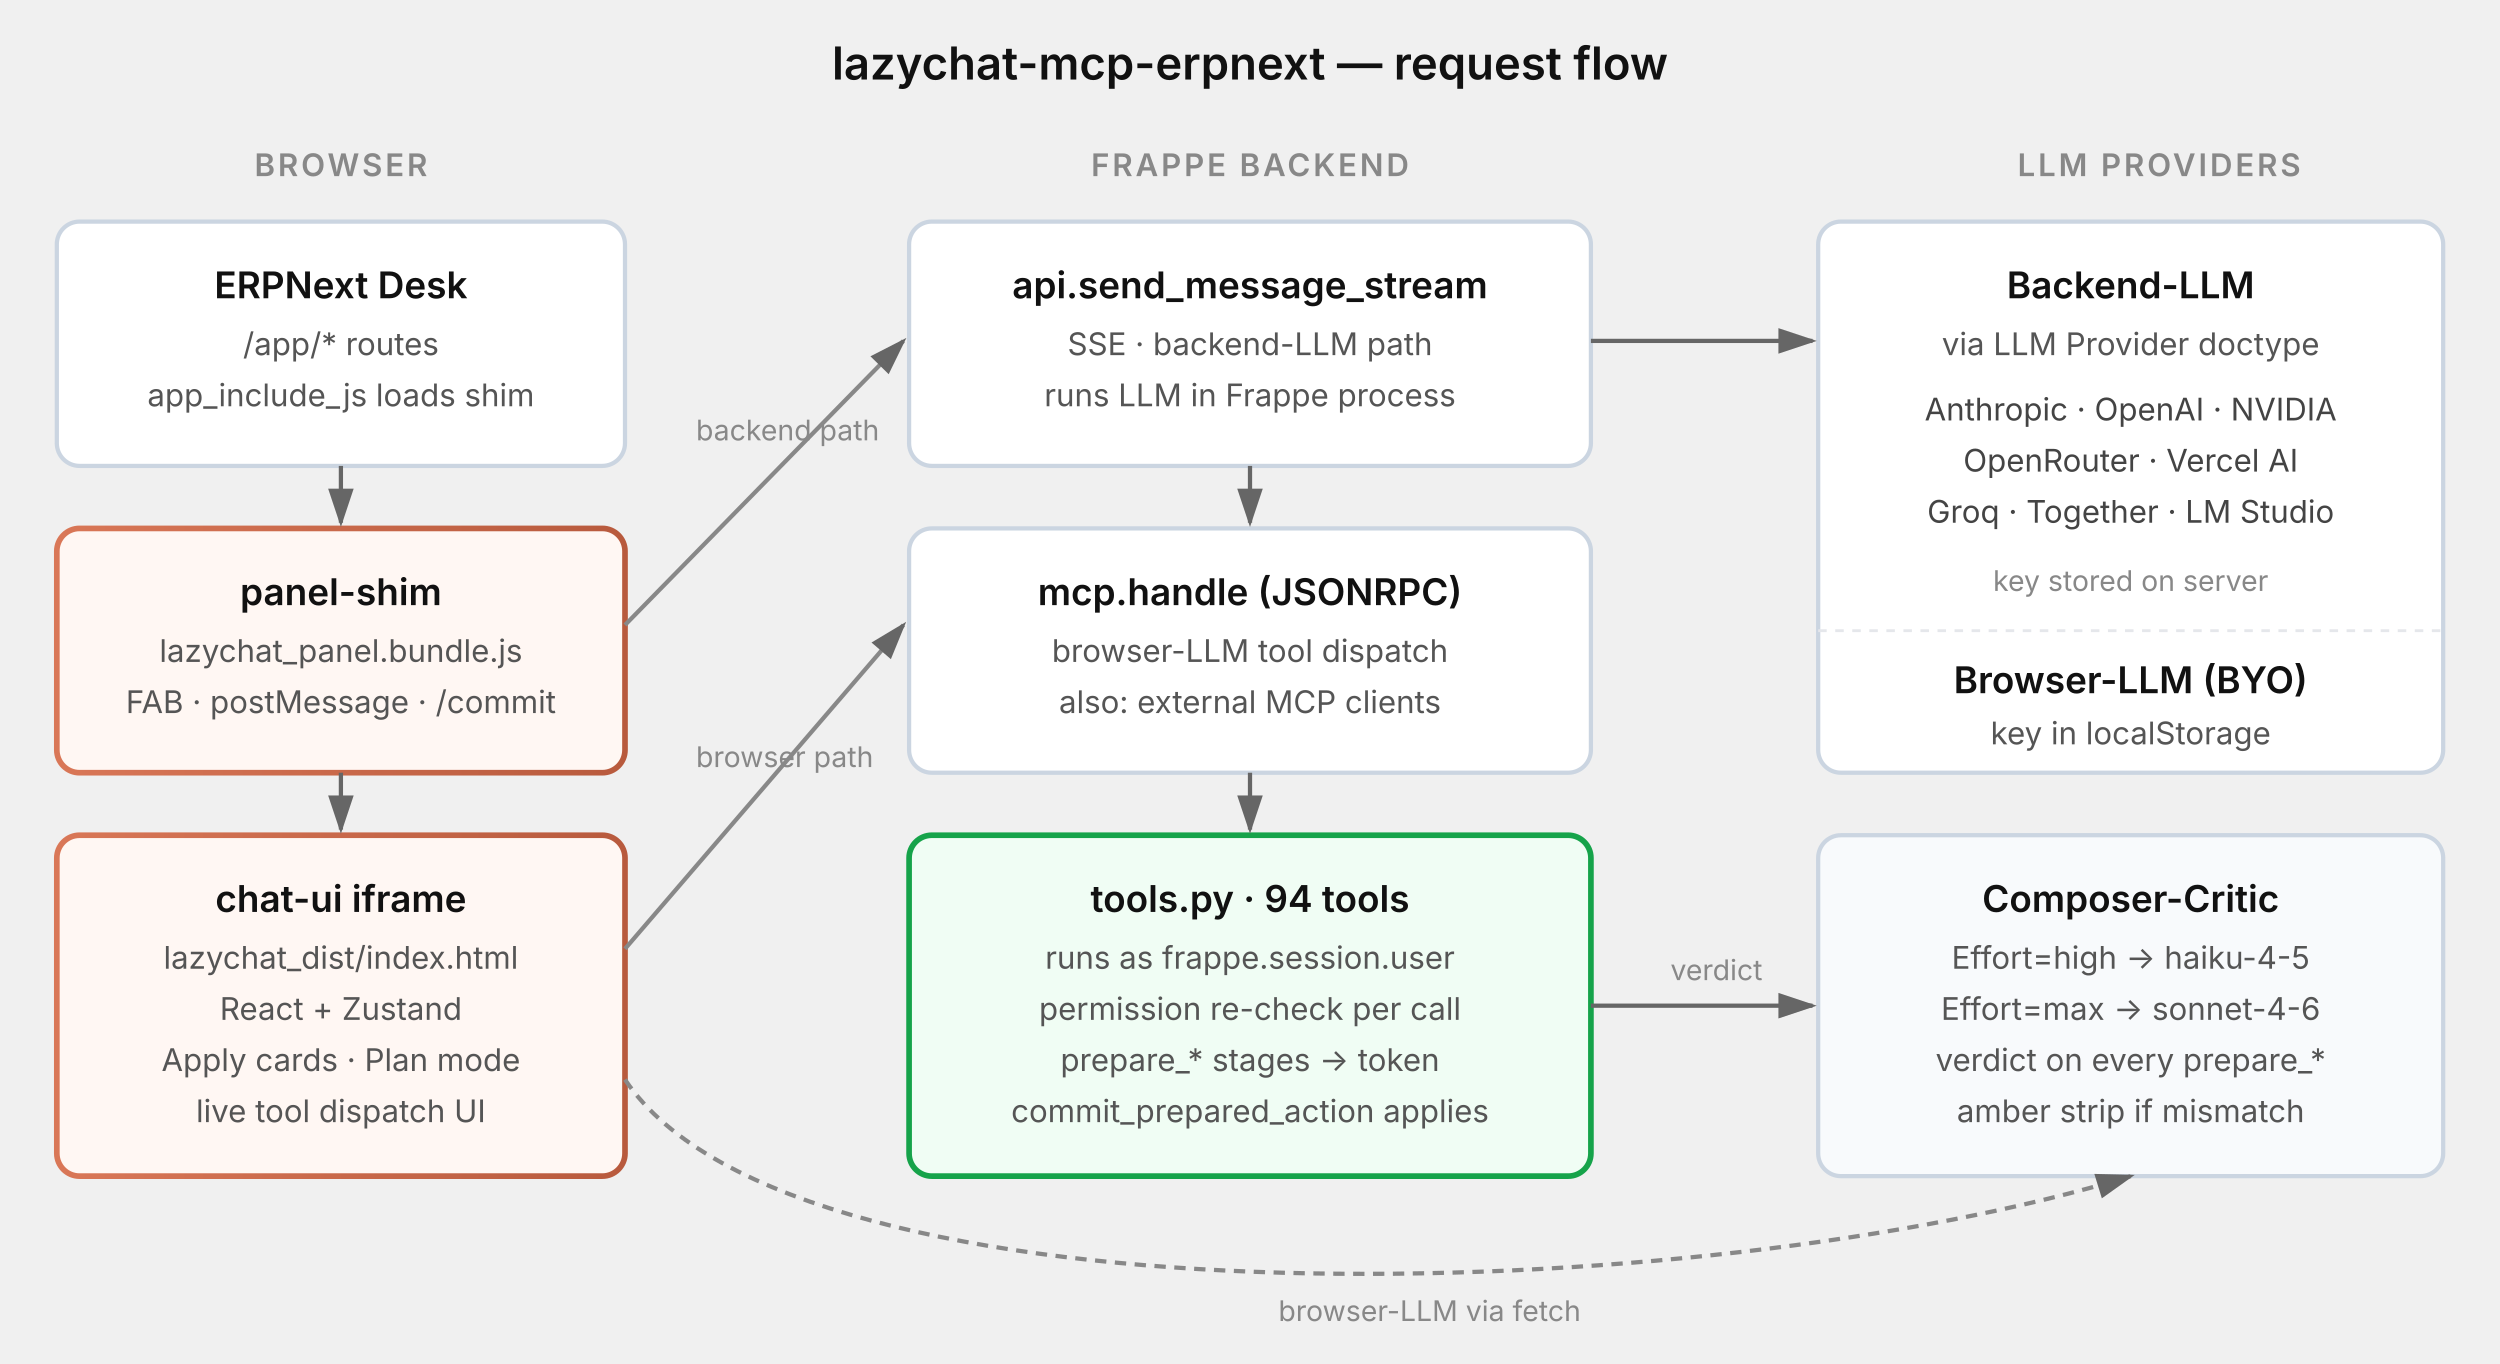
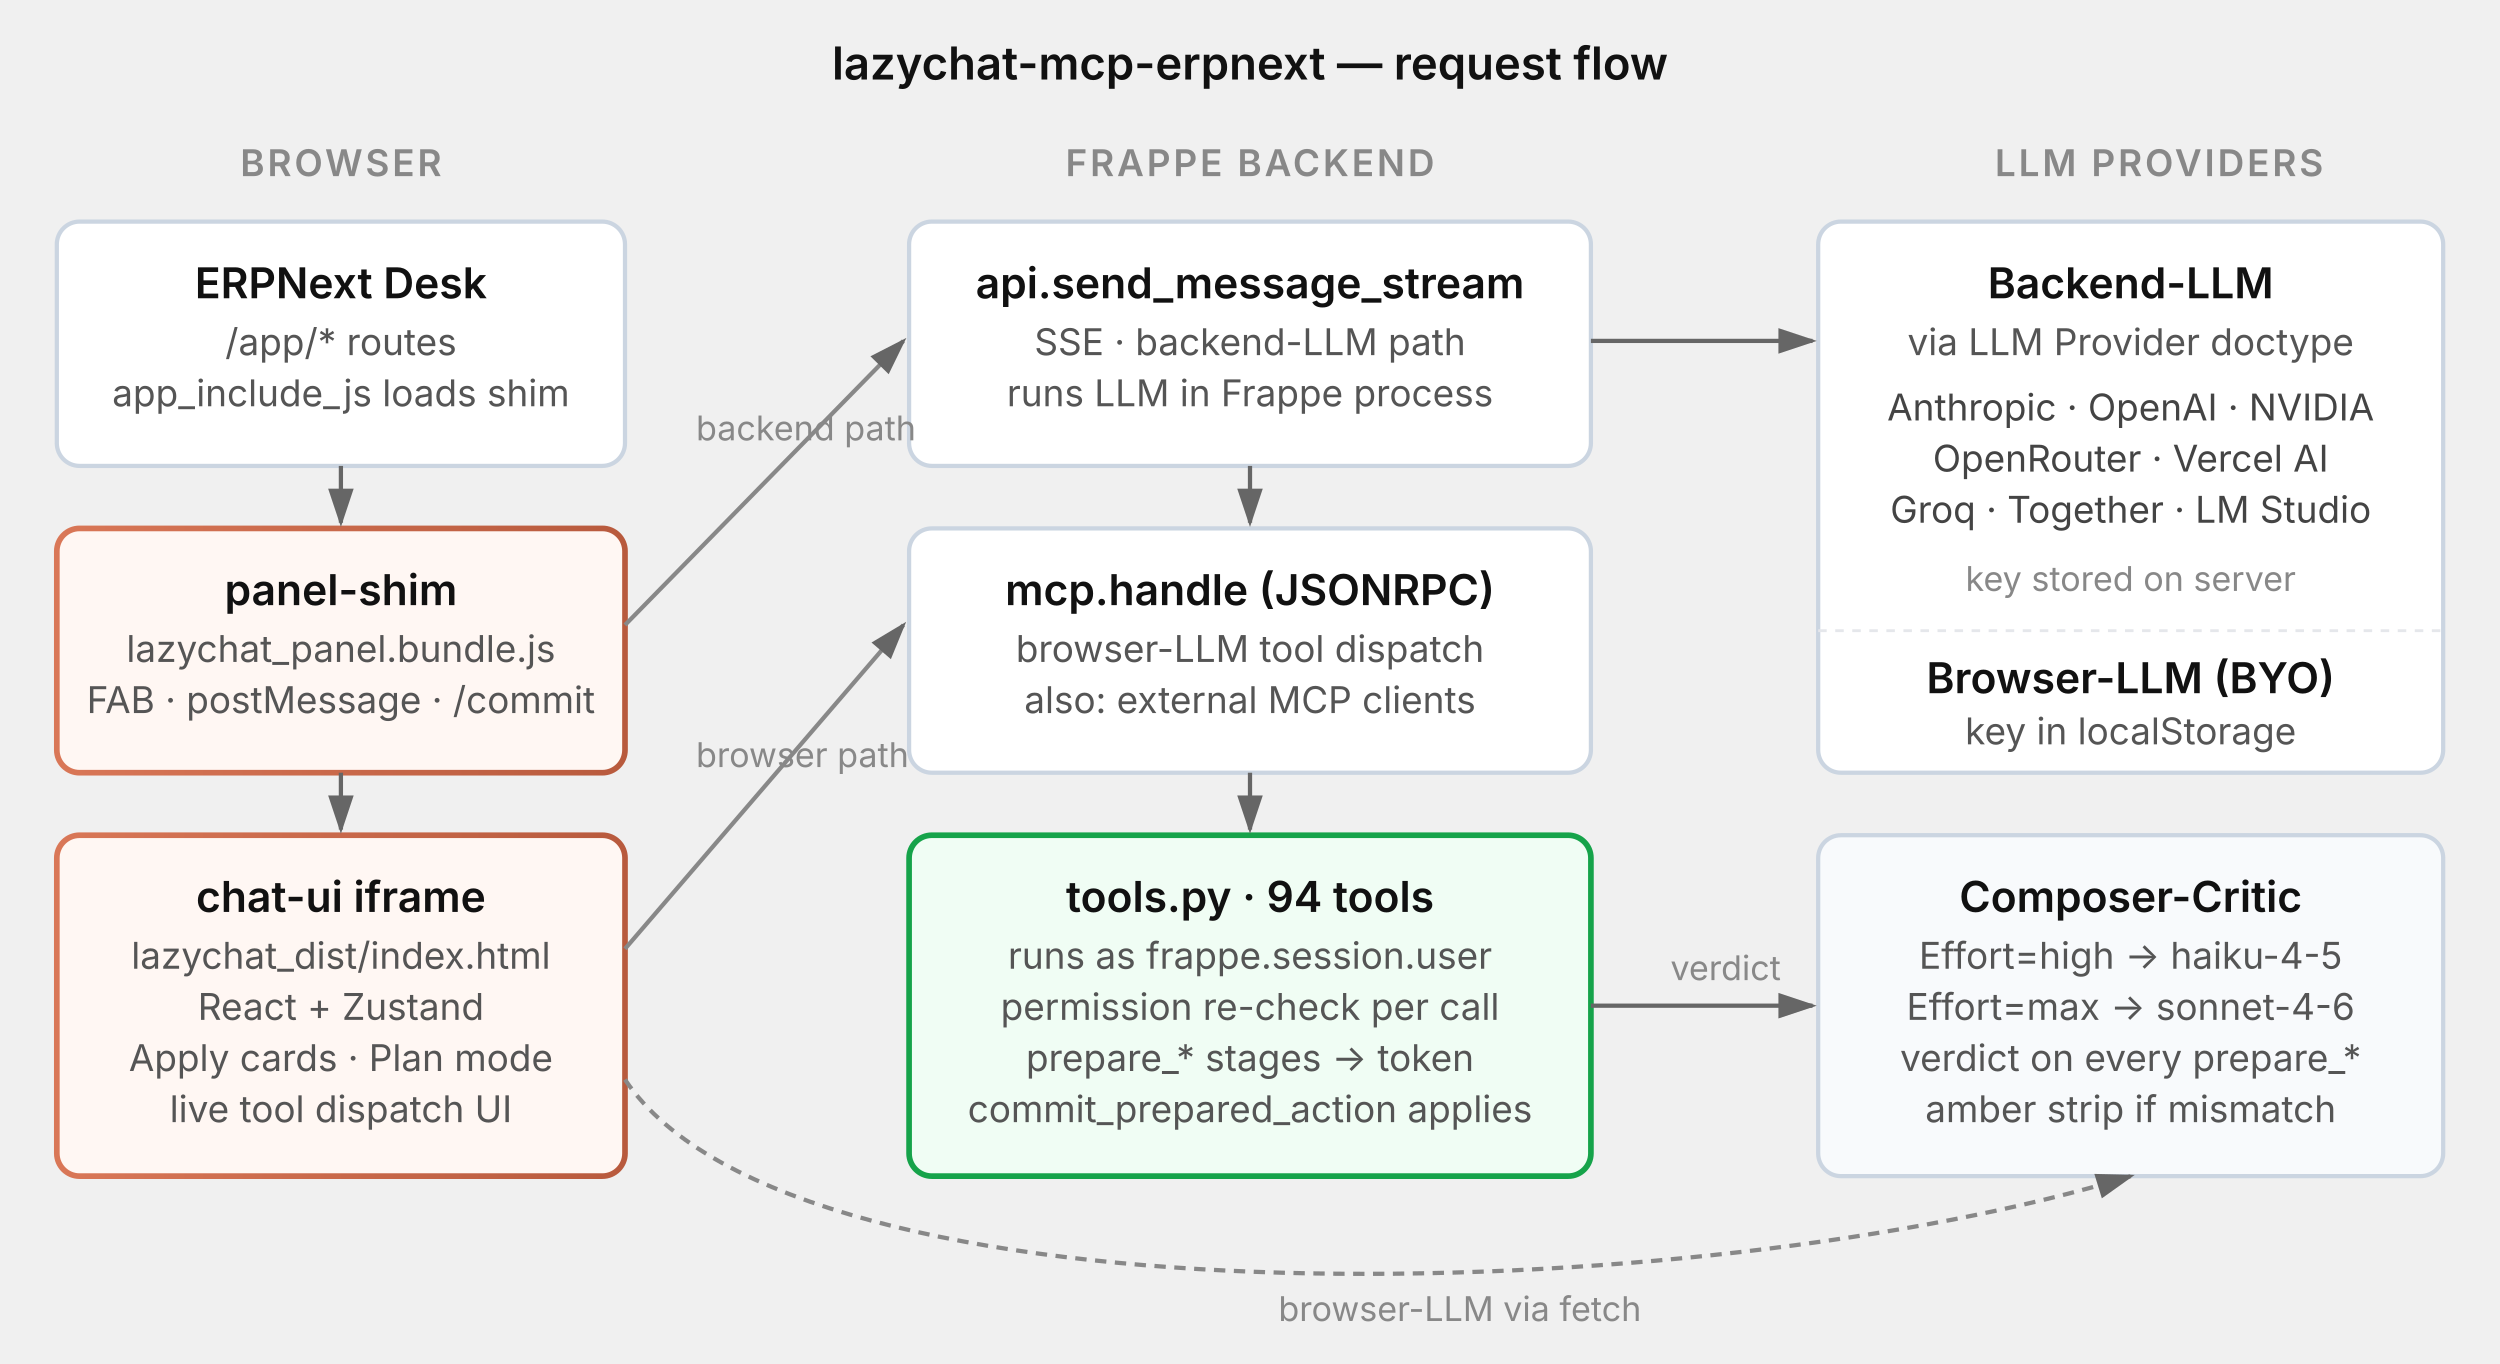
- <svg xmlns="http://www.w3.org/2000/svg" viewBox="0 0 880 480" width="880" height="480" font-family="ui-sans-serif, system-ui, -apple-system, sans-serif" font-size="13">
+ <svg xmlns="http://www.w3.org/2000/svg" viewBox="0 0 880 480" width="880" height="480" font-family="ui-sans-serif, system-ui, -apple-system, sans-serif" font-size="15">
  <defs>
    <marker id="arrow" markerWidth="10" markerHeight="10" refX="8" refY="3" orient="auto">
      <path d="M0,0 L0,6 L9,3 z" fill="#666" />
    </marker>
    <linearGradient id="brand" x1="0" y1="0" x2="1" y2="0">
      <stop offset="0%" stop-color="#d97757" />
      <stop offset="100%" stop-color="#b85a3d" />
    </linearGradient>
  </defs>
  <text x="440" y="28" text-anchor="middle" font-size="16" font-weight="600" fill="#111">lazychat-mcp-erpnext — request flow</text>
-   <text x="120" y="62" text-anchor="middle" font-size="11" fill="#888" font-weight="600" letter-spacing="1">BROWSER</text>
+   <text x="120" y="62" text-anchor="middle" font-size="13" fill="#888" font-weight="600" letter-spacing="1">BROWSER</text>
  <rect x="20" y="78" width="200" height="86" rx="8" fill="#fff" stroke="#cbd5e1" stroke-width="1.5" />
  <text x="120" y="105" text-anchor="middle" font-weight="600" fill="#111">ERPNext Desk</text>
-   <text x="120" y="125" text-anchor="middle" fill="#555" font-size="11">/app/* routes</text>
-   <text x="120" y="143" text-anchor="middle" fill="#555" font-size="11">app_include_js loads shim</text>
+   <text x="120" y="125" text-anchor="middle" fill="#555" font-size="13">/app/* routes</text>
+   <text x="120" y="143" text-anchor="middle" fill="#555" font-size="13">app_include_js loads shim</text>
  <rect x="20" y="186" width="200" height="86" rx="8" fill="#fff7f3" stroke="url(#brand)" stroke-width="2" />
  <text x="120" y="213" text-anchor="middle" font-weight="600" fill="#111">panel-shim</text>
-   <text x="120" y="233" text-anchor="middle" fill="#555" font-size="11">lazychat_panel.bundle.js</text>
-   <text x="120" y="251" text-anchor="middle" fill="#555" font-size="11">FAB · postMessage · /commit</text>
+   <text x="120" y="233" text-anchor="middle" fill="#555" font-size="13">lazychat_panel.bundle.js</text>
+   <text x="120" y="251" text-anchor="middle" fill="#555" font-size="13">FAB · postMessage · /commit</text>
  <rect x="20" y="294" width="200" height="120" rx="8" fill="#fff7f3" stroke="url(#brand)" stroke-width="2" />
  <text x="120" y="321" text-anchor="middle" font-weight="600" fill="#111">chat-ui iframe</text>
-   <text x="120" y="341" text-anchor="middle" fill="#555" font-size="11">lazychat_dist/index.html</text>
-   <text x="120" y="359" text-anchor="middle" fill="#555" font-size="11">React + Zustand</text>
-   <text x="120" y="377" text-anchor="middle" fill="#555" font-size="11">Apply cards · Plan mode</text>
-   <text x="120" y="395" text-anchor="middle" fill="#555" font-size="11">live tool dispatch UI</text>
-   <text x="440" y="62" text-anchor="middle" font-size="11" fill="#888" font-weight="600" letter-spacing="1">FRAPPE BACKEND</text>
+   <text x="120" y="341" text-anchor="middle" fill="#555" font-size="13">lazychat_dist/index.html</text>
+   <text x="120" y="359" text-anchor="middle" fill="#555" font-size="13">React + Zustand</text>
+   <text x="120" y="377" text-anchor="middle" fill="#555" font-size="13">Apply cards · Plan mode</text>
+   <text x="120" y="395" text-anchor="middle" fill="#555" font-size="13">live tool dispatch UI</text>
+   <text x="440" y="62" text-anchor="middle" font-size="13" fill="#888" font-weight="600" letter-spacing="1">FRAPPE BACKEND</text>
  <rect x="320" y="78" width="240" height="86" rx="8" fill="#fff" stroke="#cbd5e1" stroke-width="1.5" />
  <text x="440" y="105" text-anchor="middle" font-weight="600" fill="#111">api.send_message_stream</text>
-   <text x="440" y="125" text-anchor="middle" fill="#555" font-size="11">SSE · backend-LLM path</text>
-   <text x="440" y="143" text-anchor="middle" fill="#555" font-size="11">runs LLM in Frappe process</text>
+   <text x="440" y="125" text-anchor="middle" fill="#555" font-size="13">SSE · backend-LLM path</text>
+   <text x="440" y="143" text-anchor="middle" fill="#555" font-size="13">runs LLM in Frappe process</text>
  <rect x="320" y="186" width="240" height="86" rx="8" fill="#fff" stroke="#cbd5e1" stroke-width="1.5" />
  <text x="440" y="213" text-anchor="middle" font-weight="600" fill="#111">mcp.handle (JSONRPC)</text>
-   <text x="440" y="233" text-anchor="middle" fill="#555" font-size="11">browser-LLM tool dispatch</text>
-   <text x="440" y="251" text-anchor="middle" fill="#555" font-size="11">also: external MCP clients</text>
+   <text x="440" y="233" text-anchor="middle" fill="#555" font-size="13">browser-LLM tool dispatch</text>
+   <text x="440" y="251" text-anchor="middle" fill="#555" font-size="13">also: external MCP clients</text>
  <rect x="320" y="294" width="240" height="120" rx="8" fill="#f0fdf4" stroke="#16a34a" stroke-width="2" />
  <text x="440" y="321" text-anchor="middle" font-weight="600" fill="#111">tools.py · 94 tools</text>
-   <text x="440" y="341" text-anchor="middle" fill="#555" font-size="11">runs as frappe.session.user</text>
-   <text x="440" y="359" text-anchor="middle" fill="#555" font-size="11">permission re-check per call</text>
-   <text x="440" y="377" text-anchor="middle" fill="#555" font-size="11">prepare_* stages → token</text>
-   <text x="440" y="395" text-anchor="middle" fill="#555" font-size="11">commit_prepared_action applies</text>
-   <text x="760" y="62" text-anchor="middle" font-size="11" fill="#888" font-weight="600" letter-spacing="1">LLM PROVIDERS</text>
+   <text x="440" y="341" text-anchor="middle" fill="#555" font-size="13">runs as frappe.session.user</text>
+   <text x="440" y="359" text-anchor="middle" fill="#555" font-size="13">permission re-check per call</text>
+   <text x="440" y="377" text-anchor="middle" fill="#555" font-size="13">prepare_* stages → token</text>
+   <text x="440" y="395" text-anchor="middle" fill="#555" font-size="13">commit_prepared_action applies</text>
+   <text x="760" y="62" text-anchor="middle" font-size="13" fill="#888" font-weight="600" letter-spacing="1">LLM PROVIDERS</text>
  <rect x="640" y="78" width="220" height="194" rx="8" fill="#fff" stroke="#cbd5e1" stroke-width="1.5" />
  <text x="750" y="105" text-anchor="middle" font-weight="600" fill="#111">Backend-LLM</text>
-   <text x="750" y="125" text-anchor="middle" fill="#555" font-size="11">via LLM Provider doctype</text>
-   <text x="750" y="148" text-anchor="middle" fill="#444" font-size="11">Anthropic · OpenAI · NVIDIA</text>
-   <text x="750" y="166" text-anchor="middle" fill="#444" font-size="11">OpenRouter · Vercel AI</text>
-   <text x="750" y="184" text-anchor="middle" fill="#444" font-size="11">Groq · Together · LM Studio</text>
-   <text x="750" y="208" text-anchor="middle" fill="#888" font-size="10">key stored on server</text>
+   <text x="750" y="125" text-anchor="middle" fill="#555" font-size="13">via LLM Provider doctype</text>
+   <text x="750" y="148" text-anchor="middle" fill="#444" font-size="13">Anthropic · OpenAI · NVIDIA</text>
+   <text x="750" y="166" text-anchor="middle" fill="#444" font-size="13">OpenRouter · Vercel AI</text>
+   <text x="750" y="184" text-anchor="middle" fill="#444" font-size="13">Groq · Together · LM Studio</text>
+   <text x="750" y="208" text-anchor="middle" fill="#888" font-size="12">key stored on server</text>
  <line x1="640" y1="222" x2="860" y2="222" stroke="#e5e7eb" stroke-dasharray="3 3" />
  <text x="750" y="244" text-anchor="middle" font-weight="600" fill="#111">Browser-LLM (BYO)</text>
-   <text x="750" y="262" text-anchor="middle" fill="#555" font-size="11">key in localStorage</text>
+   <text x="750" y="262" text-anchor="middle" fill="#555" font-size="13">key in localStorage</text>
  <rect x="640" y="294" width="220" height="120" rx="8" fill="#f8fafc" stroke="#cbd5e1" stroke-width="1.5" />
  <text x="750" y="321" text-anchor="middle" font-weight="600" fill="#111">Composer-Critic</text>
-   <text x="750" y="341" text-anchor="middle" fill="#555" font-size="11">Effort=high → haiku-4-5</text>
-   <text x="750" y="359" text-anchor="middle" fill="#555" font-size="11">Effort=max → sonnet-4-6</text>
-   <text x="750" y="377" text-anchor="middle" fill="#555" font-size="11">verdict on every prepare_*</text>
-   <text x="750" y="395" text-anchor="middle" fill="#555" font-size="11">amber strip if mismatch</text>
+   <text x="750" y="341" text-anchor="middle" fill="#555" font-size="13">Effort=high → haiku-4-5</text>
+   <text x="750" y="359" text-anchor="middle" fill="#555" font-size="13">Effort=max → sonnet-4-6</text>
+   <text x="750" y="377" text-anchor="middle" fill="#555" font-size="13">verdict on every prepare_*</text>
+   <text x="750" y="395" text-anchor="middle" fill="#555" font-size="13">amber strip if mismatch</text>
  <line x1="120" y1="164" x2="120" y2="184" stroke="#666" stroke-width="1.5" marker-end="url(#arrow)" />
  <line x1="120" y1="272" x2="120" y2="292" stroke="#666" stroke-width="1.5" marker-end="url(#arrow)" />
  <line x1="220" y1="334" x2="318" y2="220" stroke="#888" stroke-width="1.5" marker-end="url(#arrow)" />
-   <text x="245" y="270" font-size="10" fill="#888">browser path</text>
+   <text x="245" y="270" font-size="12" fill="#888">browser path</text>
  <line x1="220" y1="220" x2="318" y2="120" stroke="#888" stroke-width="1.5" marker-end="url(#arrow)" />
-   <text x="245" y="155" font-size="10" fill="#888">backend path</text>
+   <text x="245" y="155" font-size="12" fill="#888">backend path</text>
  <line x1="440" y1="164" x2="440" y2="184" stroke="#666" stroke-width="1.5" marker-end="url(#arrow)" />
  <line x1="440" y1="272" x2="440" y2="292" stroke="#666" stroke-width="1.5" marker-end="url(#arrow)" />
  <line x1="560" y1="120" x2="638" y2="120" stroke="#666" stroke-width="1.5" marker-end="url(#arrow)" />
  <path d="M 220 380 C 280 470, 600 460, 750 414" stroke="#888" stroke-width="1.5" fill="none" stroke-dasharray="4 3" marker-end="url(#arrow)" />
-   <text x="450" y="465" font-size="10" fill="#888">browser-LLM via fetch</text>
+   <text x="450" y="465" font-size="12" fill="#888">browser-LLM via fetch</text>
  <line x1="560" y1="354" x2="638" y2="354" stroke="#666" stroke-width="1.5" marker-end="url(#arrow)" />
-   <text x="588" y="345" font-size="10" fill="#888">verdict</text>
+   <text x="588" y="345" font-size="12" fill="#888">verdict</text>
</svg>
